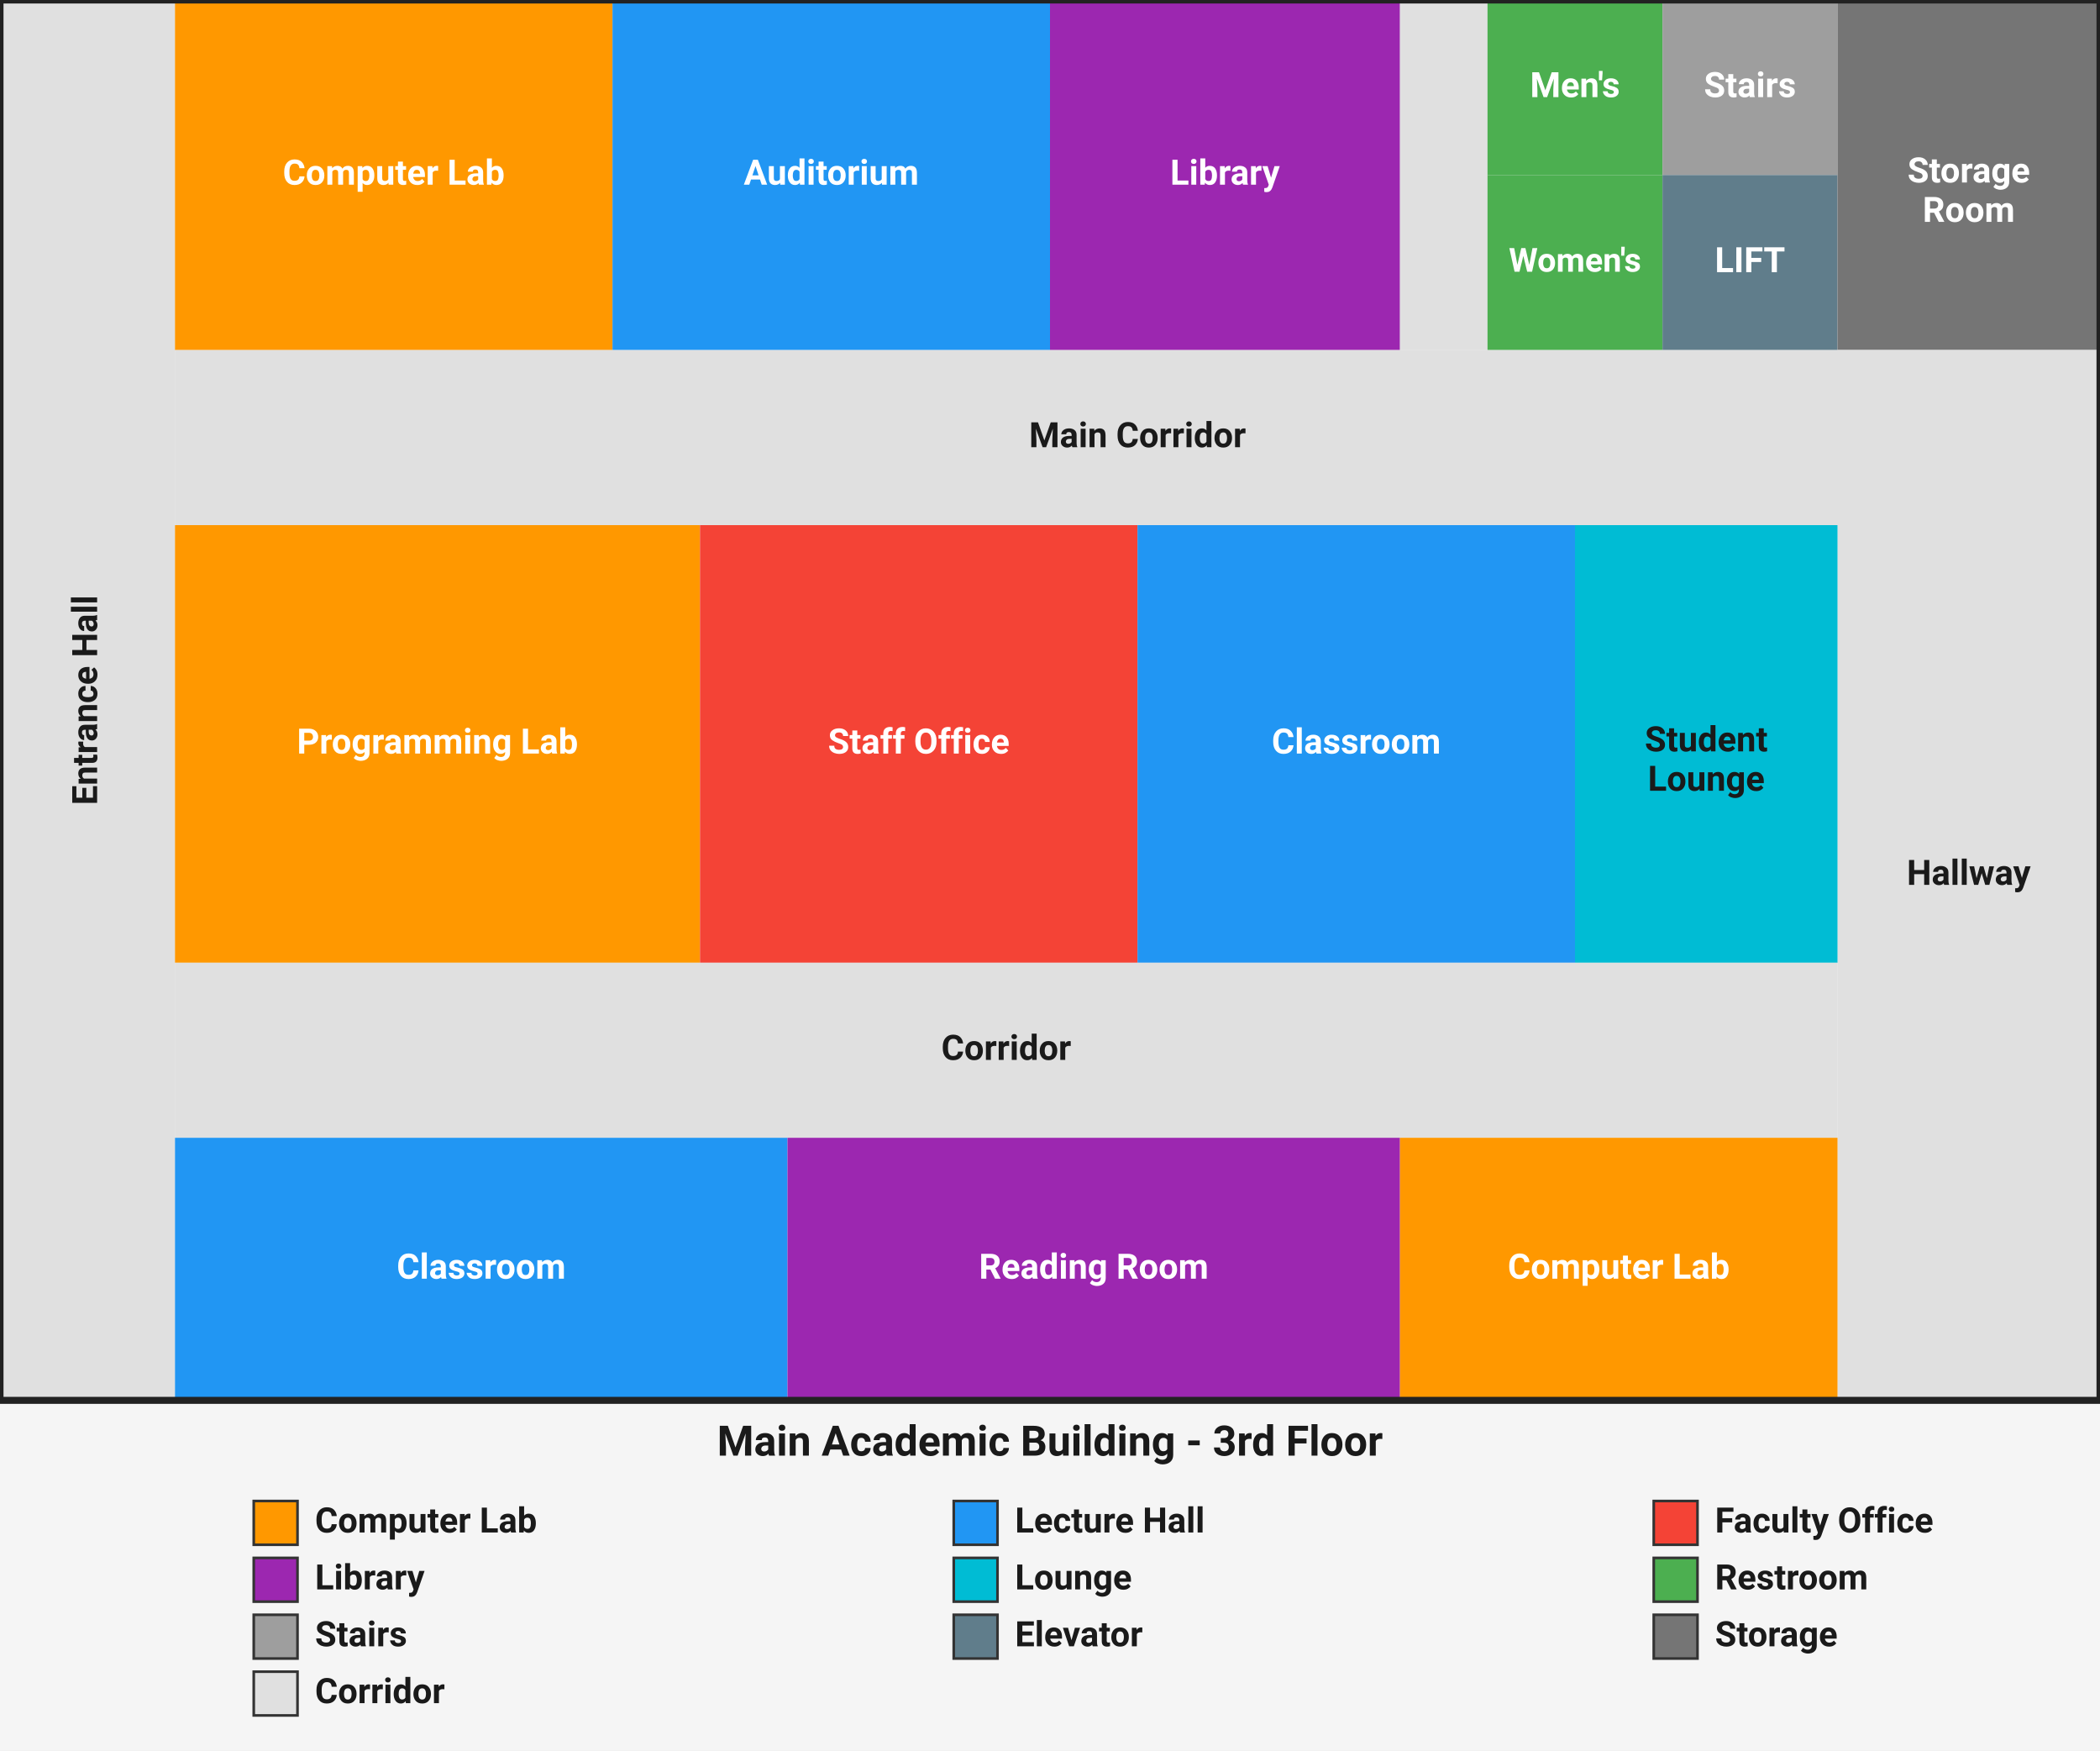
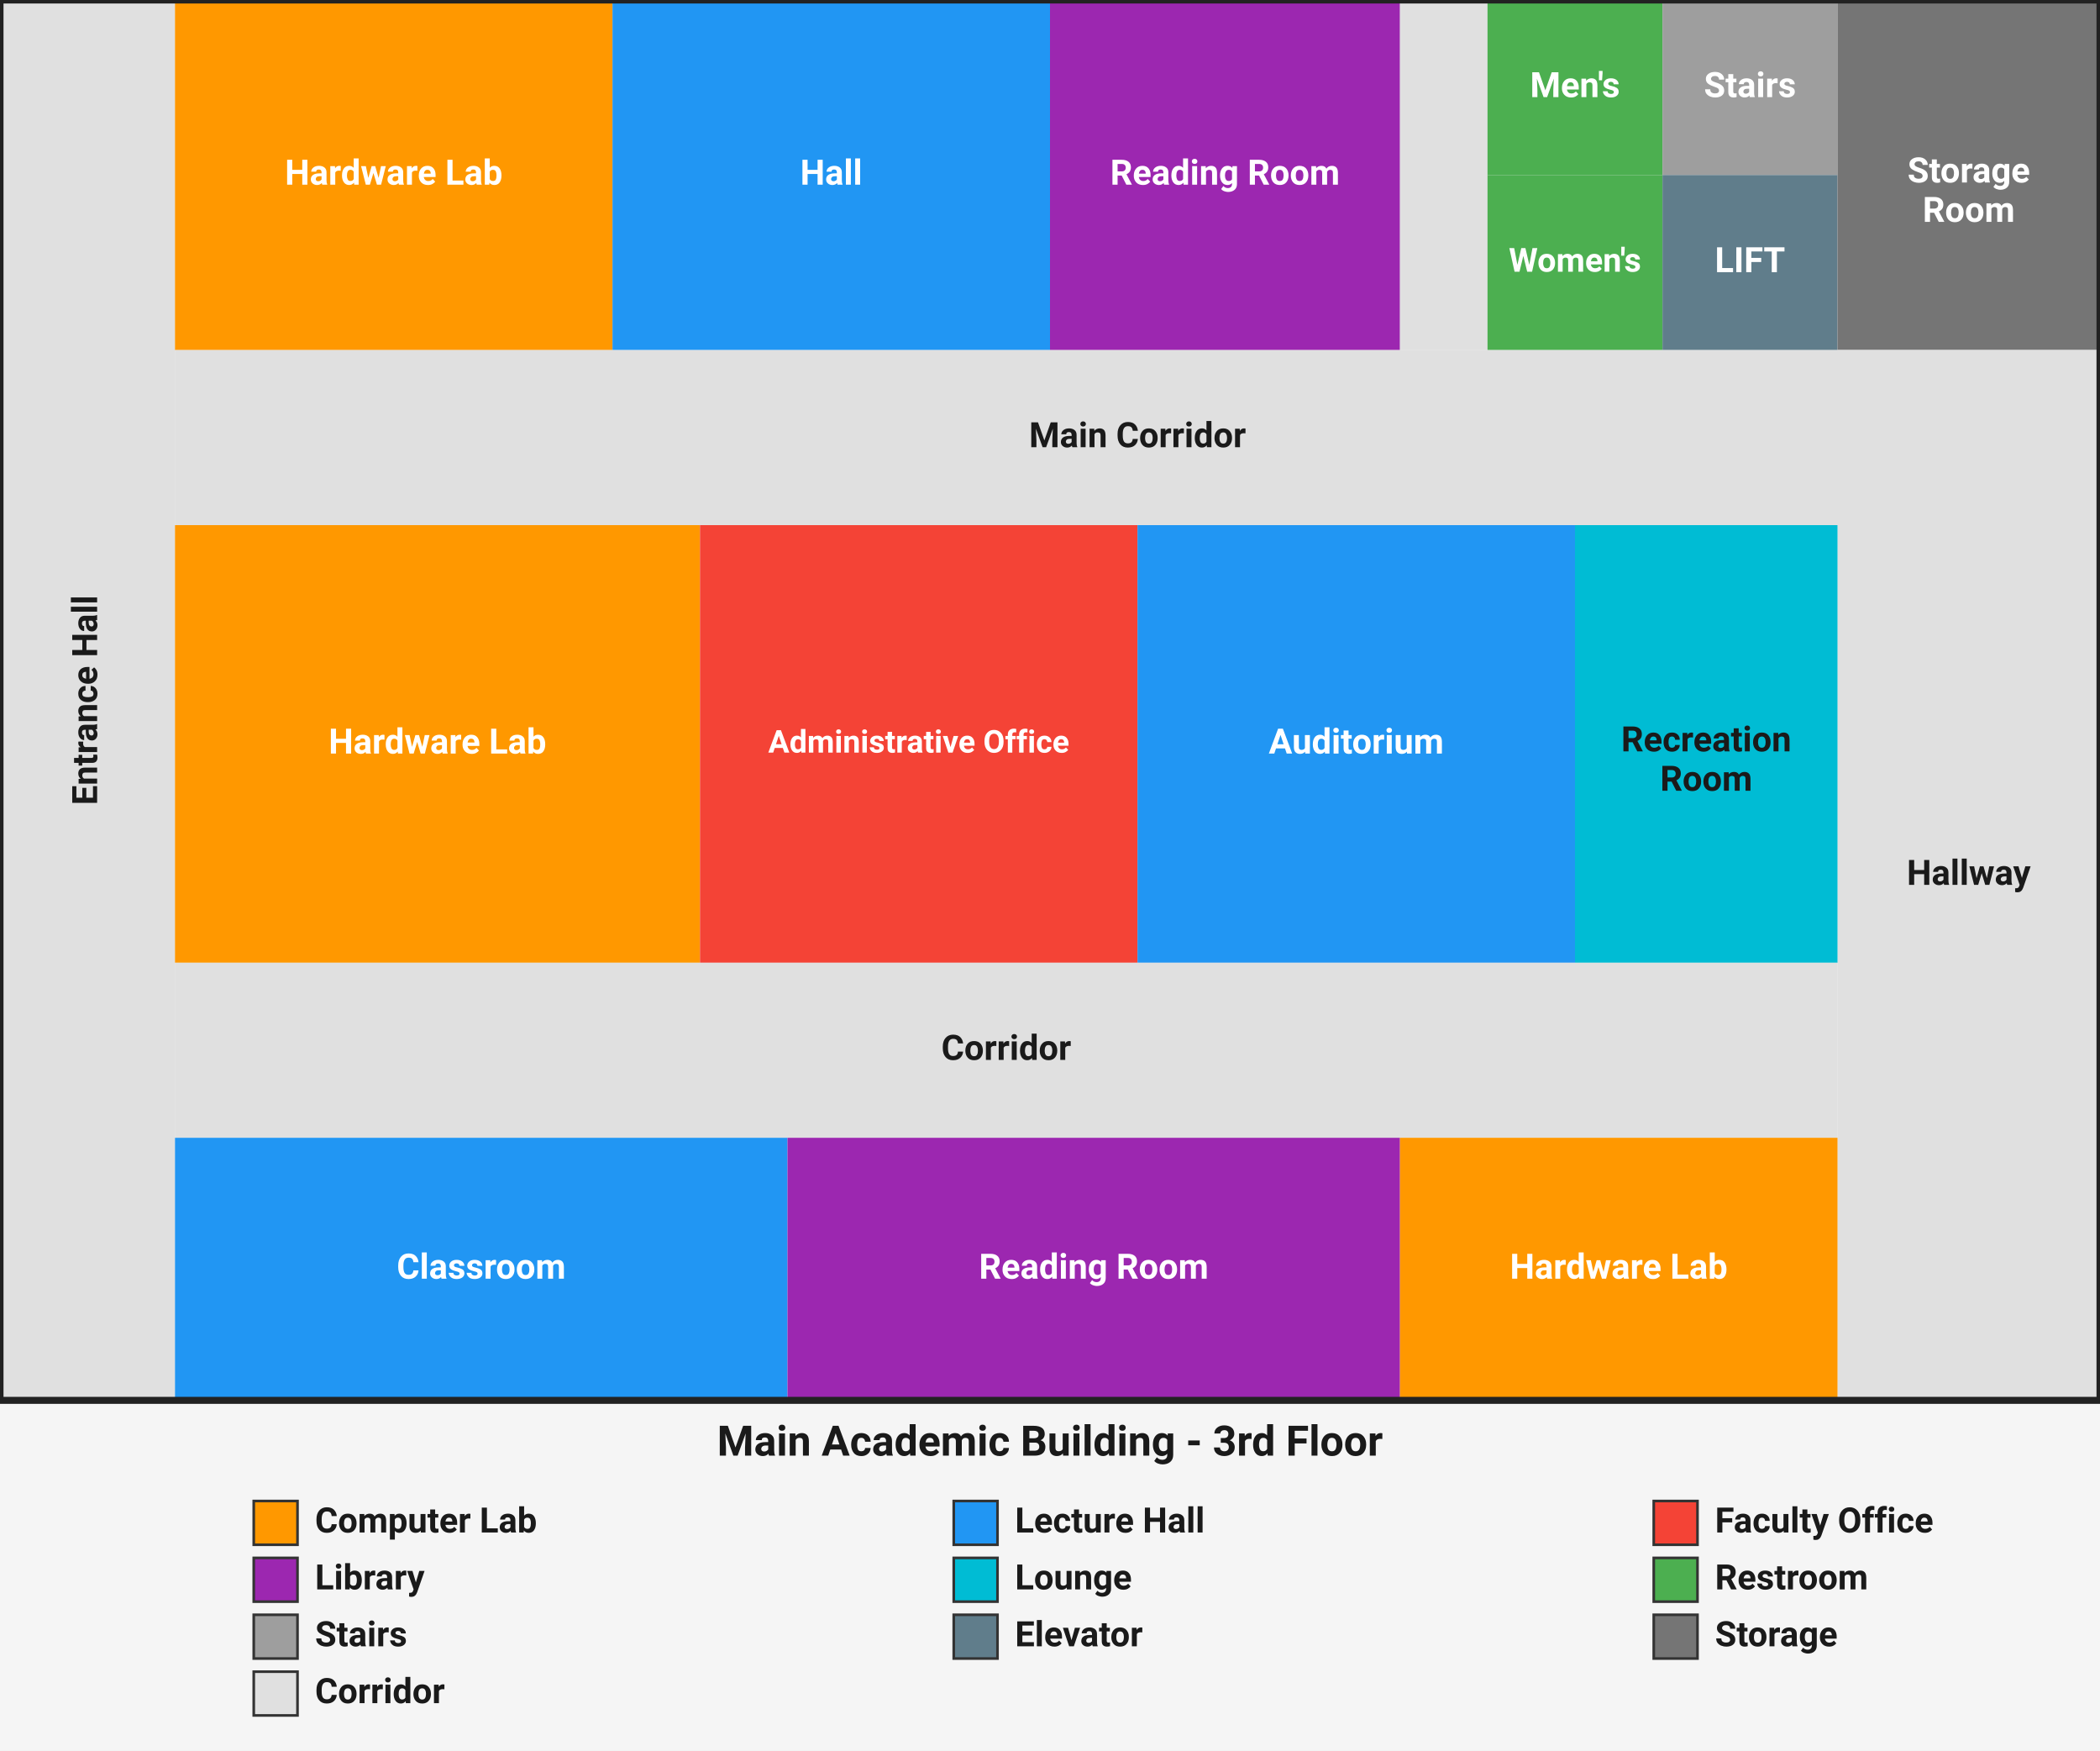
<svg xmlns="http://www.w3.org/2000/svg" viewBox="0 0 2400 2000" width="2400" height="2000" style="display:block; max-width:100%; height:auto;">
  <defs>
    <style>
      text { 
        -webkit-font-smoothing: antialiased;
        -moz-osx-font-smoothing: grayscale;
      }
    </style>
  </defs>
  <rect x="0" y="0" width="2400" height="2000" fill="#f5f5f5" />
  <rect x="0" y="0" width="200" height="1600" fill="#E0E0E0" stroke="none" />
  <text x="100.0" y="800.0" font-family="Roboto,Segoe UI,Arial,sans-serif" font-size="40" font-weight="600" fill="#1a1a1a" text-anchor="middle" dominant-baseline="middle" transform="rotate(-90 100.0 800.0)">
              Entrance Hall
            </text>
  <rect x="200" y="0" width="500" height="400" fill="#FF9800" stroke="none" />
  <text x="450.0" y="200.0" font-family="Roboto,Segoe UI,Arial,sans-serif" font-size="40" font-weight="600" fill="white" text-anchor="middle" dominant-baseline="middle">
-               Computer Lab
+               Hardware Lab
            </text>
  <rect x="700" y="0" width="500" height="400" fill="#2196F3" stroke="none" />
  <text x="950.0" y="200.0" font-family="Roboto,Segoe UI,Arial,sans-serif" font-size="40" font-weight="600" fill="white" text-anchor="middle" dominant-baseline="middle">
-               Auditorium
+               Hall
            </text>
  <rect x="1200" y="0" width="400" height="400" fill="#9C27B0" stroke="none" />
  <text x="1400.0" y="200.0" font-family="Roboto,Segoe UI,Arial,sans-serif" font-size="40" font-weight="600" fill="white" text-anchor="middle" dominant-baseline="middle">
-               Library
+               Reading Room
            </text>
  <rect x="1600" y="0" width="100" height="400" fill="#E0E0E0" stroke="none" />
  <rect x="1700" y="0" width="200" height="200" fill="#4CAF50" stroke="none" />
  <text x="1800.0" y="100.0" font-family="Roboto,Segoe UI,Arial,sans-serif" font-size="40" font-weight="600" fill="white" text-anchor="middle" dominant-baseline="middle">
              Men's
            </text>
  <rect x="1700" y="200" width="200" height="200" fill="#4CAF50" stroke="none" />
  <text x="1800.0" y="300.0" font-family="Roboto,Segoe UI,Arial,sans-serif" font-size="38" font-weight="600" fill="white" text-anchor="middle" dominant-baseline="middle">
              Women's
            </text>
  <rect x="1900" y="0" width="200" height="200" fill="#9E9E9E" stroke="none" />
  <text x="2000.0" y="100.0" font-family="Roboto,Segoe UI,Arial,sans-serif" font-size="40" font-weight="600" fill="white" text-anchor="middle" dominant-baseline="middle">
              Stairs
            </text>
  <rect x="1900" y="200" width="200" height="200" fill="#607D8B" stroke="none" />
  <text x="2000.0" y="300.0" font-family="Roboto,Segoe UI,Arial,sans-serif" font-size="40" font-weight="600" fill="white" text-anchor="middle" dominant-baseline="middle">
              LIFT
            </text>
  <rect x="2100" y="0" width="300" height="400" fill="#757575" stroke="none" />
  <g>
    <text x="2250.0" y="197.5" font-family="Roboto,Segoe UI,Arial,sans-serif" font-size="40" font-weight="600" fill="white" text-anchor="middle" dominant-baseline="middle">
                  Storage
                </text>
    <text x="2250.0" y="242.5" font-family="Roboto,Segoe UI,Arial,sans-serif" font-size="40" font-weight="600" fill="white" text-anchor="middle" dominant-baseline="middle">
                  Room
                </text>
  </g>
  <rect x="200" y="400" width="2200" height="200" fill="#E0E0E0" stroke="none" />
  <text x="1300.0" y="500.0" font-family="Roboto,Segoe UI,Arial,sans-serif" font-size="40" font-weight="600" fill="#1a1a1a" text-anchor="middle" dominant-baseline="middle">
              Main Corridor
            </text>
  <rect x="1600" y="400" width="100" height="100" fill="#E0E0E0" stroke="none" />
  <rect x="2100" y="400" width="300" height="1200" fill="#E0E0E0" stroke="none" />
  <text x="2250.0" y="1000.0" font-family="Roboto,Segoe UI,Arial,sans-serif" font-size="40" font-weight="600" fill="#1a1a1a" text-anchor="middle" dominant-baseline="middle">
              Hallway
            </text>
  <rect x="200" y="600" width="600" height="500" fill="#FF9800" stroke="none" />
  <text x="500.0" y="850.0" font-family="Roboto,Segoe UI,Arial,sans-serif" font-size="40" font-weight="600" fill="white" text-anchor="middle" dominant-baseline="middle">
-               Programming Lab
+               Hardware Lab
            </text>
  <rect x="800" y="600" width="500" height="500" fill="#F44336" stroke="none" />
-   <text x="1050.0" y="850.0" font-family="Roboto,Segoe UI,Arial,sans-serif" font-size="40" font-weight="600" fill="white" text-anchor="middle" dominant-baseline="middle">
-               Staff Office
+   <text x="1050.0" y="850.0" font-family="Roboto,Segoe UI,Arial,sans-serif" font-size="36" font-weight="600" fill="white" text-anchor="middle" dominant-baseline="middle">
+               Administrative Office
            </text>
  <rect x="1300" y="600" width="500" height="500" fill="#2196F3" stroke="none" />
  <text x="1550.0" y="850.0" font-family="Roboto,Segoe UI,Arial,sans-serif" font-size="40" font-weight="600" fill="white" text-anchor="middle" dominant-baseline="middle">
-               Classroom
+               Auditorium
            </text>
  <rect x="1800" y="600" width="300" height="500" fill="#00BCD4" stroke="none" />
  <g>
    <text x="1950.0" y="847.5" font-family="Roboto,Segoe UI,Arial,sans-serif" font-size="40" font-weight="600" fill="#1a1a1a" text-anchor="middle" dominant-baseline="middle">
-                   Student
+                   Recreation
                </text>
    <text x="1950.0" y="892.5" font-family="Roboto,Segoe UI,Arial,sans-serif" font-size="40" font-weight="600" fill="#1a1a1a" text-anchor="middle" dominant-baseline="middle">
-                   Lounge
+                   Room
                </text>
  </g>
  <rect x="200" y="1100" width="1900" height="200" fill="#E0E0E0" stroke="none" />
  <text x="1150.0" y="1200.0" font-family="Roboto,Segoe UI,Arial,sans-serif" font-size="40" font-weight="600" fill="#1a1a1a" text-anchor="middle" dominant-baseline="middle">
              Corridor
            </text>
  <rect x="200" y="1300" width="700" height="300" fill="#2196F3" stroke="none" />
  <text x="550.0" y="1450.0" font-family="Roboto,Segoe UI,Arial,sans-serif" font-size="40" font-weight="600" fill="white" text-anchor="middle" dominant-baseline="middle">
              Classroom
            </text>
  <rect x="900" y="1300" width="700" height="300" fill="#9C27B0" stroke="none" />
  <text x="1250.0" y="1450.0" font-family="Roboto,Segoe UI,Arial,sans-serif" font-size="40" font-weight="600" fill="white" text-anchor="middle" dominant-baseline="middle">
              Reading Room
            </text>
  <rect x="1600" y="1300" width="500" height="300" fill="#FF9800" stroke="none" />
  <text x="1850.0" y="1450.0" font-family="Roboto,Segoe UI,Arial,sans-serif" font-size="40" font-weight="600" fill="white" text-anchor="middle" dominant-baseline="middle">
-               Computer Lab
+               Hardware Lab
            </text>
  <rect x="0" y="0" width="2400" height="1600" fill="none" stroke="#222" stroke-width="8" />
  <text x="1200.0" y="1650" font-family="Roboto,Segoe UI,Arial,sans-serif" font-size="48" font-weight="700" fill="#1a1a1a" text-anchor="middle" dominant-baseline="middle">
          Main Academic Building - 3rd Floor
        </text>
  <rect x="290.0" y="1715.0" width="50" height="50" fill="#FF9800" stroke="#333" stroke-width="3" />
  <text x="360.0" y="1740" font-family="Roboto,Segoe UI,Arial,sans-serif" font-size="40" font-weight="700" fill="#1a1a1a" text-anchor="start" dominant-baseline="middle">
          Computer Lab
        </text>
  <rect x="1090.0" y="1715.0" width="50" height="50" fill="#2196F3" stroke="#333" stroke-width="3" />
  <text x="1160.0" y="1740" font-family="Roboto,Segoe UI,Arial,sans-serif" font-size="40" font-weight="700" fill="#1a1a1a" text-anchor="start" dominant-baseline="middle">
          Lecture Hall
        </text>
  <rect x="1890.0" y="1715.0" width="50" height="50" fill="#F44336" stroke="#333" stroke-width="3" />
  <text x="1960.0" y="1740" font-family="Roboto,Segoe UI,Arial,sans-serif" font-size="40" font-weight="700" fill="#1a1a1a" text-anchor="start" dominant-baseline="middle">
          Faculty Office
        </text>
  <rect x="290.0" y="1780.0" width="50" height="50" fill="#9C27B0" stroke="#333" stroke-width="3" />
  <text x="360.0" y="1805" font-family="Roboto,Segoe UI,Arial,sans-serif" font-size="40" font-weight="700" fill="#1a1a1a" text-anchor="start" dominant-baseline="middle">
          Library
        </text>
  <rect x="1090.0" y="1780.0" width="50" height="50" fill="#00BCD4" stroke="#333" stroke-width="3" />
  <text x="1160.0" y="1805" font-family="Roboto,Segoe UI,Arial,sans-serif" font-size="40" font-weight="700" fill="#1a1a1a" text-anchor="start" dominant-baseline="middle">
          Lounge
        </text>
  <rect x="1890.0" y="1780.0" width="50" height="50" fill="#4CAF50" stroke="#333" stroke-width="3" />
  <text x="1960.0" y="1805" font-family="Roboto,Segoe UI,Arial,sans-serif" font-size="40" font-weight="700" fill="#1a1a1a" text-anchor="start" dominant-baseline="middle">
          Restroom
        </text>
  <rect x="290.0" y="1845.0" width="50" height="50" fill="#9E9E9E" stroke="#333" stroke-width="3" />
  <text x="360.0" y="1870" font-family="Roboto,Segoe UI,Arial,sans-serif" font-size="40" font-weight="700" fill="#1a1a1a" text-anchor="start" dominant-baseline="middle">
          Stairs
        </text>
  <rect x="1090.0" y="1845.0" width="50" height="50" fill="#607D8B" stroke="#333" stroke-width="3" />
  <text x="1160.0" y="1870" font-family="Roboto,Segoe UI,Arial,sans-serif" font-size="40" font-weight="700" fill="#1a1a1a" text-anchor="start" dominant-baseline="middle">
          Elevator
        </text>
  <rect x="1890.0" y="1845.0" width="50" height="50" fill="#757575" stroke="#333" stroke-width="3" />
  <text x="1960.0" y="1870" font-family="Roboto,Segoe UI,Arial,sans-serif" font-size="40" font-weight="700" fill="#1a1a1a" text-anchor="start" dominant-baseline="middle">
          Storage
        </text>
  <rect x="290.0" y="1910.0" width="50" height="50" fill="#E0E0E0" stroke="#333" stroke-width="3" />
  <text x="360.0" y="1935" font-family="Roboto,Segoe UI,Arial,sans-serif" font-size="40" font-weight="700" fill="#1a1a1a" text-anchor="start" dominant-baseline="middle">
          Corridor
        </text>
</svg>
